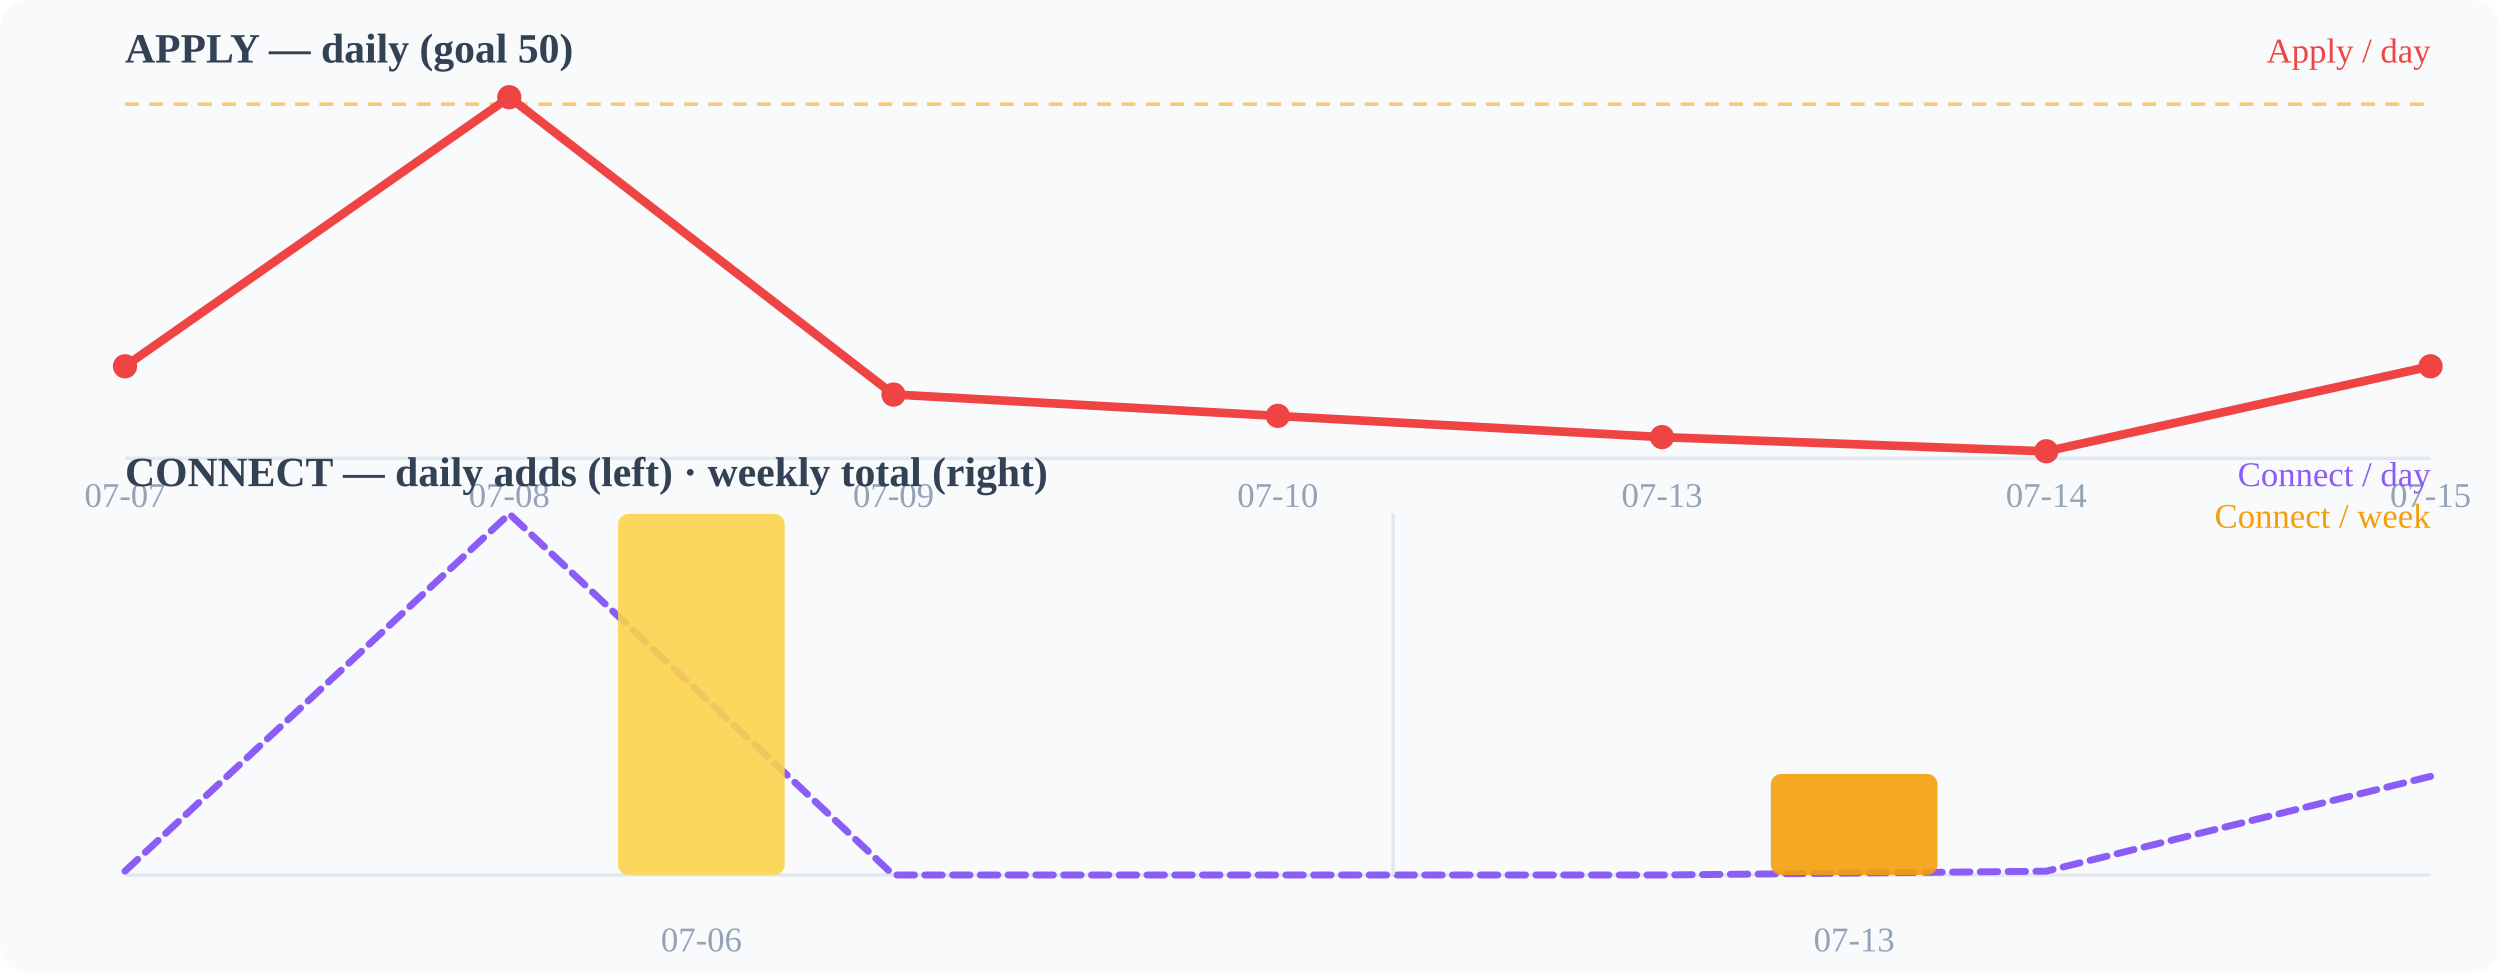
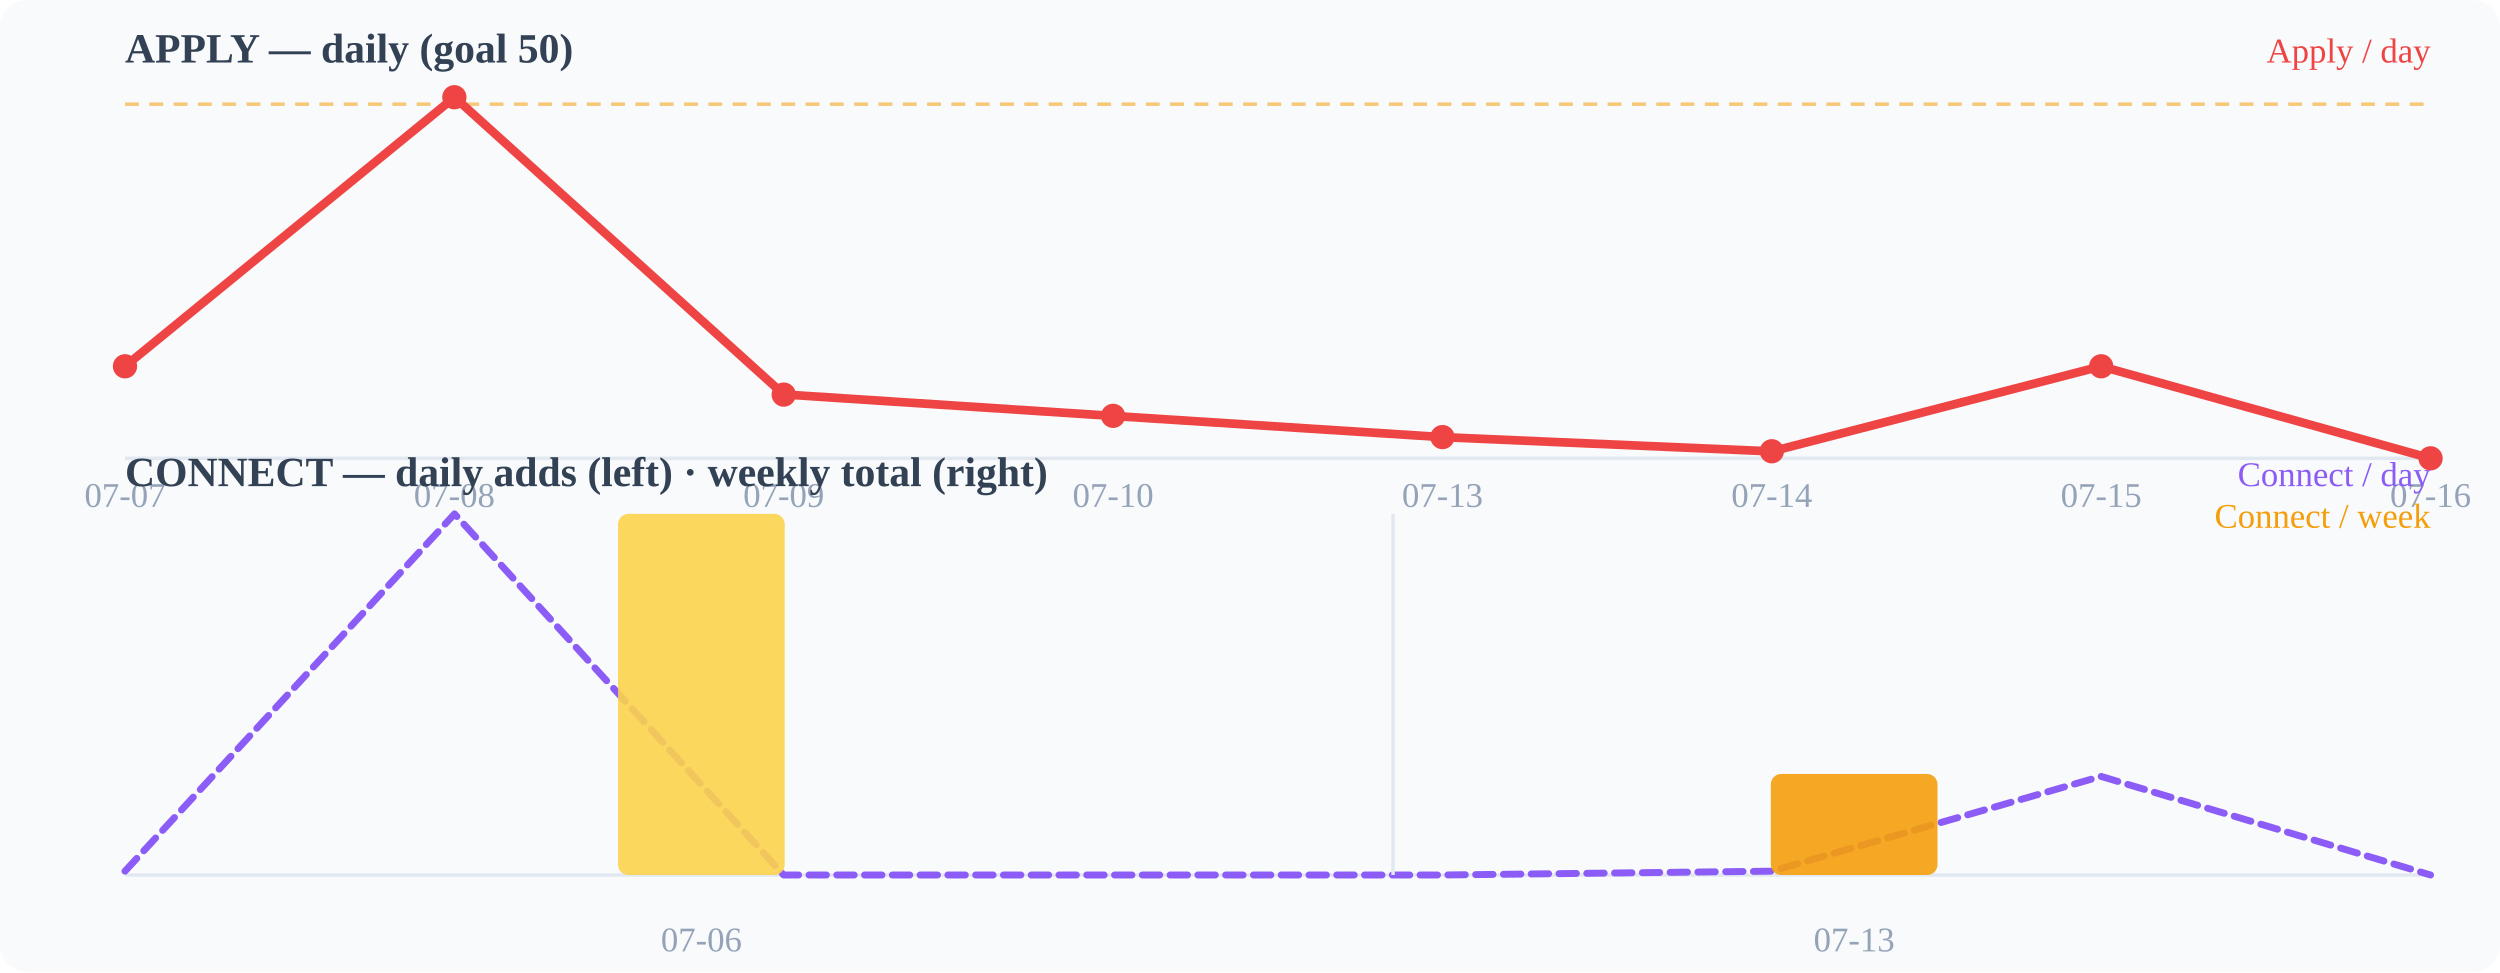
<svg xmlns="http://www.w3.org/2000/svg" width="720" height="280" viewBox="0 0 720 280">
  <rect width="720" height="280" fill="#f8fafc" rx="8" />
  <text x="36" y="18" font-size="12" font-weight="600" fill="#334155">APPLY — daily (goal 50)</text>
  <line x1="36" y1="132" x2="700" y2="132" stroke="#e2e8f0" stroke-width="1" />
  <line x1="36" y1="30.0" x2="700" y2="30.0" stroke="#f59e0b" stroke-width="1" stroke-dasharray="4 3" opacity="0.55" />
-   <polyline points="36.0,105.5 146.7,28.0 257.3,113.6 368.0,119.8 478.7,125.9 589.3,130.0 700.0,105.5" fill="none" stroke="#ef4444" stroke-width="2.5" stroke-linecap="round" stroke-linejoin="round" />
+   <polyline points="36.0,105.5 130.9,28.0 225.7,113.6 320.6,119.8 415.4,125.9 510.3,130.0 605.1,105.5 700.0,132.0" fill="none" stroke="#ef4444" stroke-width="2.5" stroke-linecap="round" stroke-linejoin="round" />
  <circle cx="36" cy="105.49" r="3.5" fill="#ef4444" />
-   <circle cx="146.667" cy="28" r="3.5" fill="#ef4444" />
-   <circle cx="257.333" cy="113.647" r="3.5" fill="#ef4444" />
-   <circle cx="368" cy="119.765" r="3.5" fill="#ef4444" />
-   <circle cx="478.667" cy="125.882" r="3.5" fill="#ef4444" />
-   <circle cx="589.333" cy="129.961" r="3.5" fill="#ef4444" />
-   <circle cx="700" cy="105.49" r="3.5" fill="#ef4444" />
+   <circle cx="130.857" cy="28" r="3.5" fill="#ef4444" />
+   <circle cx="225.714" cy="113.647" r="3.5" fill="#ef4444" />
+   <circle cx="320.571" cy="119.765" r="3.5" fill="#ef4444" />
+   <circle cx="415.429" cy="125.882" r="3.5" fill="#ef4444" />
+   <circle cx="510.286" cy="129.961" r="3.5" fill="#ef4444" />
+   <circle cx="605.143" cy="105.49" r="3.5" fill="#ef4444" />
+   <circle cx="700" cy="132" r="3.5" fill="#ef4444" />
  <text x="36" y="146" font-size="10" fill="#94a3b8" text-anchor="middle">07-07</text>
-   <text x="146.667" y="146" font-size="10" fill="#94a3b8" text-anchor="middle">07-08</text>
-   <text x="257.333" y="146" font-size="10" fill="#94a3b8" text-anchor="middle">07-09</text>
-   <text x="368" y="146" font-size="10" fill="#94a3b8" text-anchor="middle">07-10</text>
-   <text x="478.667" y="146" font-size="10" fill="#94a3b8" text-anchor="middle">07-13</text>
-   <text x="589.333" y="146" font-size="10" fill="#94a3b8" text-anchor="middle">07-14</text>
-   <text x="700" y="146" font-size="10" fill="#94a3b8" text-anchor="middle">07-15</text>
+   <text x="130.857" y="146" font-size="10" fill="#94a3b8" text-anchor="middle">07-08</text>
+   <text x="225.714" y="146" font-size="10" fill="#94a3b8" text-anchor="middle">07-09</text>
+   <text x="320.571" y="146" font-size="10" fill="#94a3b8" text-anchor="middle">07-10</text>
+   <text x="415.429" y="146" font-size="10" fill="#94a3b8" text-anchor="middle">07-13</text>
+   <text x="510.286" y="146" font-size="10" fill="#94a3b8" text-anchor="middle">07-14</text>
+   <text x="605.143" y="146" font-size="10" fill="#94a3b8" text-anchor="middle">07-15</text>
+   <text x="700" y="146" font-size="10" fill="#94a3b8" text-anchor="middle">07-16</text>
  <text x="36" y="140" font-size="12" font-weight="600" fill="#334155">CONNECT — daily adds (left) · weekly total (right)</text>
  <line x1="36" y1="252" x2="700" y2="252" stroke="#e2e8f0" stroke-width="1" />
-   <polyline points="36.0,250.9 146.7,148.0 257.3,252.0 368.0,252.0 478.7,252.0 589.3,250.9 700.0,223.6" fill="none" stroke="#8b5cf6" stroke-width="2" stroke-linecap="round" stroke-linejoin="round" stroke-dasharray="5 3" />
+   <polyline points="36.0,250.9 130.9,148.0 225.7,252.0 320.6,252.0 415.4,252.0 510.3,250.9 605.1,223.6 700.0,252.0" fill="none" stroke="#8b5cf6" stroke-width="2" stroke-linecap="round" stroke-linejoin="round" stroke-dasharray="5 3" />
  <rect x="178.0" y="148.0" width="48" height="104.0" rx="3" fill="#fcd34d" opacity="0.9" />
  <rect x="510.0" y="222.9" width="48" height="29.1" rx="3" fill="#f59e0b" opacity="0.9" />
  <line x1="401.2" y1="148" x2="401.2" y2="252" stroke="#e2e8f0" stroke-width="1" />
  <text x="202" y="274" font-size="10" fill="#94a3b8" text-anchor="middle">07-06</text>
  <text x="534" y="274" font-size="10" fill="#94a3b8" text-anchor="middle">07-13</text>
  <text x="700" y="18" font-size="10" fill="#ef4444" text-anchor="end">Apply / day</text>
  <text x="700" y="140" font-size="10" fill="#8b5cf6" text-anchor="end">Connect / day</text>
  <text x="700" y="152" font-size="10" fill="#f59e0b" text-anchor="end">Connect / week</text>
</svg>
